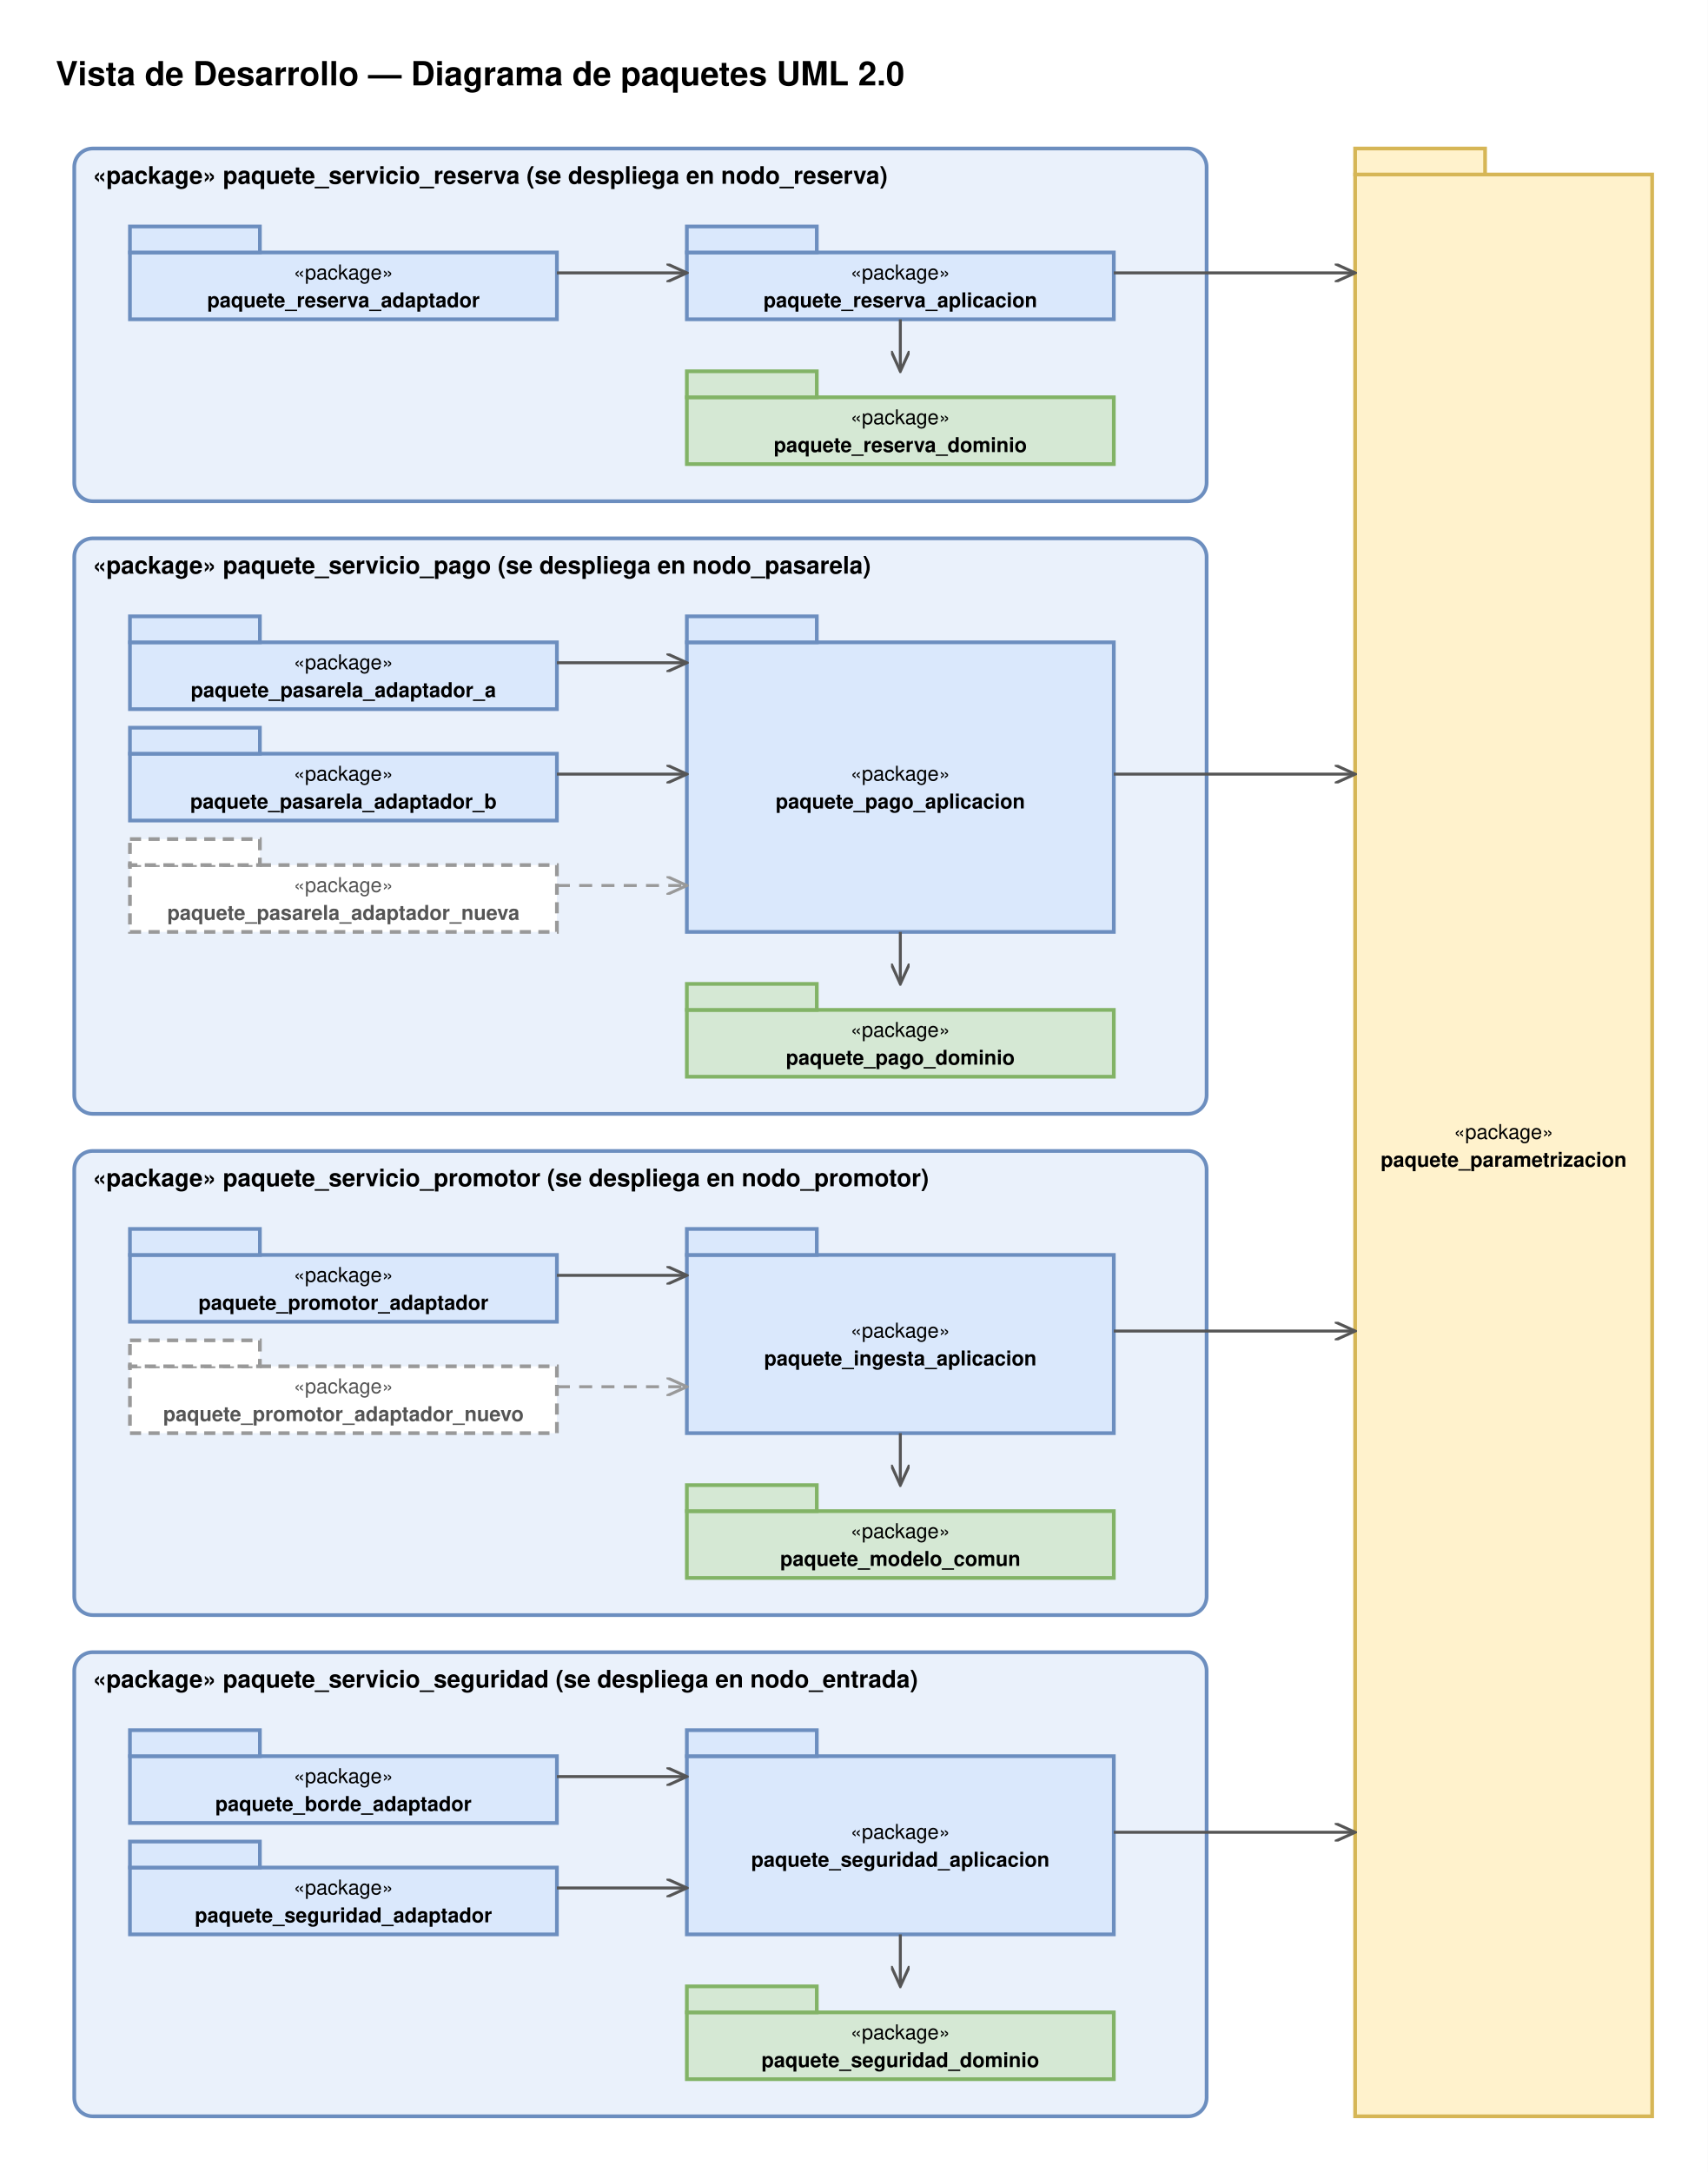
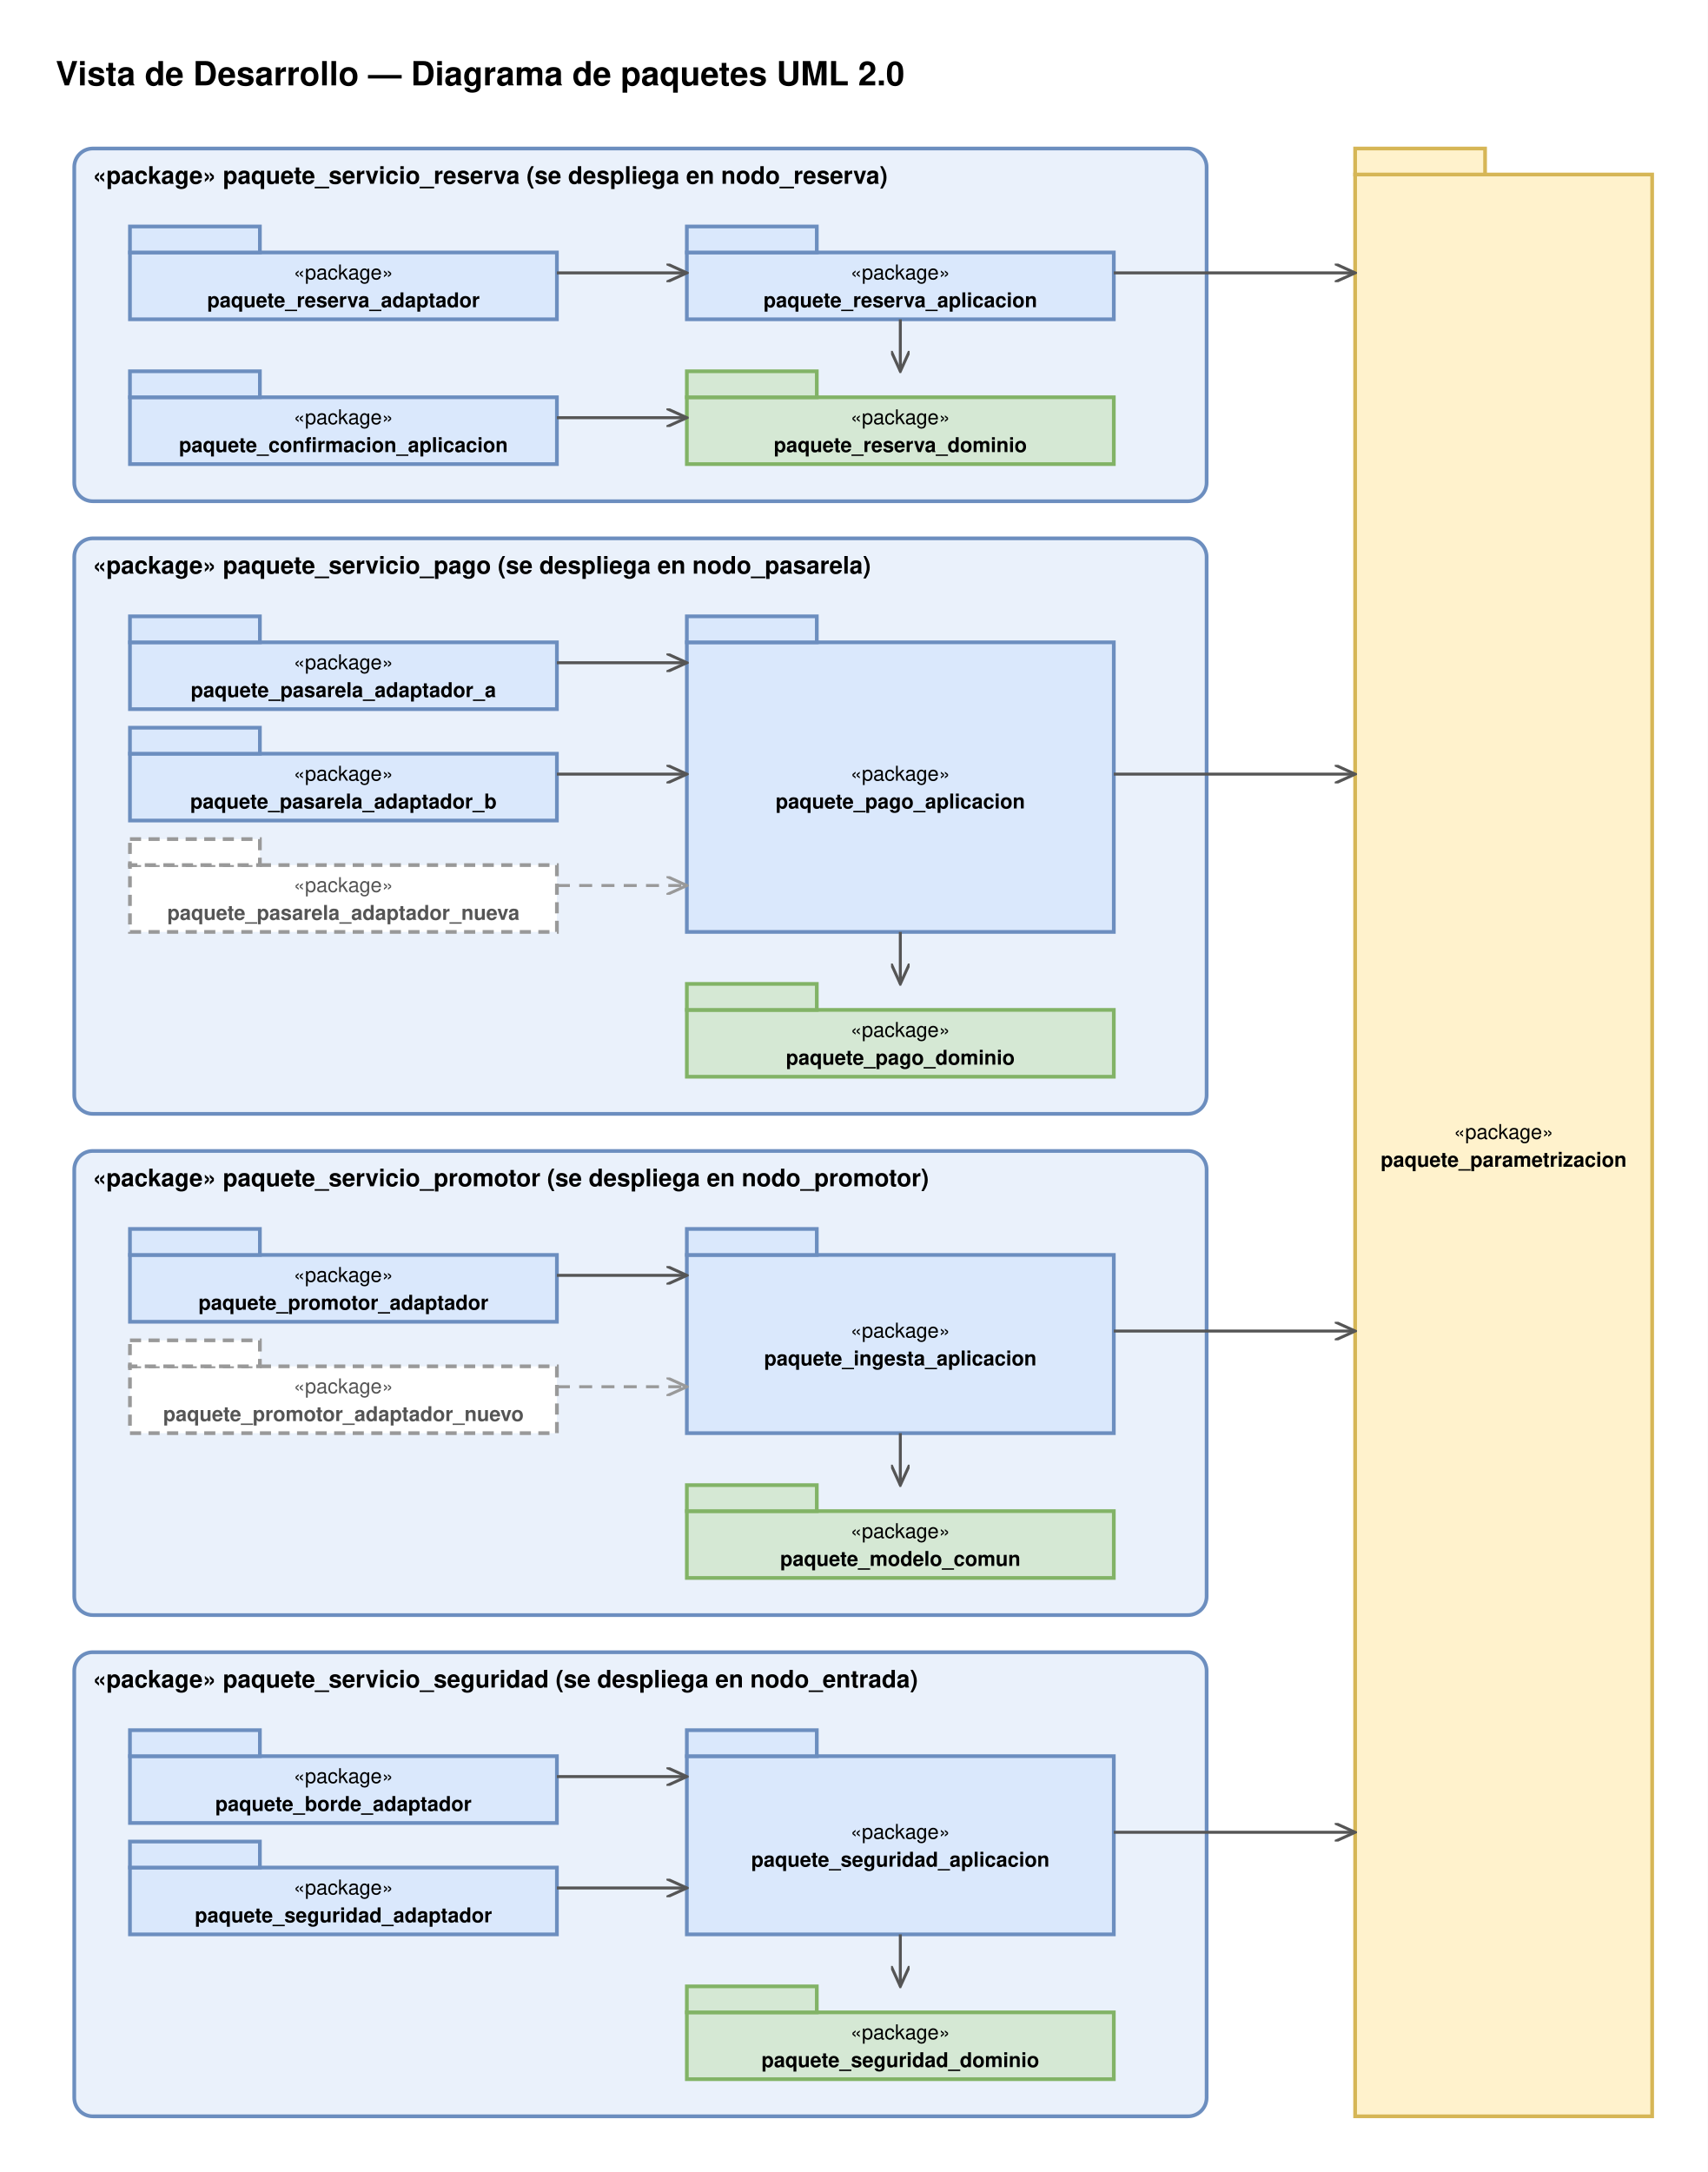
<svg xmlns="http://www.w3.org/2000/svg" width="920" height="1170" viewBox="-10 -30 920 1170" font-family="Helvetica, Arial, sans-serif">
  <rect x="-10" y="-30" width="920" height="1170" fill="white" />
  <defs>
    <marker id="ms" markerWidth="12" markerHeight="10" refX="11" refY="5" orient="auto" markerUnits="userSpaceOnUse">
      <path d="M0,0 L12,5 L0,10 z" fill="#1F3864" />
    </marker>
    <marker id="ma" markerWidth="12" markerHeight="10" refX="11" refY="5" orient="auto" markerUnits="userSpaceOnUse">
      <path d="M0,0 L11,5 L0,10" fill="none" stroke="#B45F06" stroke-width="1.6" />
    </marker>
    <marker id="md" markerWidth="12" markerHeight="10" refX="11" refY="5" orient="auto" markerUnits="userSpaceOnUse">
      <path d="M0,0 L11,5 L0,10" fill="none" stroke="#555555" stroke-width="1.6" />
    </marker>
    <marker id="mdx" markerWidth="12" markerHeight="10" refX="11" refY="5" orient="auto" markerUnits="userSpaceOnUse">
      <path d="M0,0 L11,5 L0,10" fill="none" stroke="#999999" stroke-width="1.6" />
    </marker>
    <marker id="mr" markerWidth="14" markerHeight="12" refX="13" refY="6" orient="auto" markerUnits="userSpaceOnUse">
      <path d="M0,0 L14,6 L0,12 z" fill="white" stroke="#6C8EBF" stroke-width="1.6" />
    </marker>
  </defs>
  <text x="20" y="16" font-size="18" font-weight="bold">Vista de Desarrollo — Diagrama de paquetes UML 2.0</text>
  <rect x="30" y="50" width="610" height="190" rx="10" fill="#EAF1FB" stroke="#6C8EBF" stroke-width="2" />
  <text x="40" y="69" font-size="13" font-weight="bold">«package» paquete_servicio_reserva  (se despliega en nodo_reserva)</text>
  <rect x="60" y="106" width="230" height="36" fill="#DAE8FC" stroke="#6C8EBF" stroke-width="2" />
  <rect x="60" y="92" width="70" height="14" fill="#DAE8FC" stroke="#6C8EBF" stroke-width="2" />
  <text x="175.0" y="120.5" font-size="11" text-anchor="middle" fill="#000000">«package»</text>
  <text x="175.0" y="135.5" font-size="11" text-anchor="middle" fill="#000000" font-weight="bold">paquete_reserva_adaptador</text>
  <rect x="360" y="106" width="230" height="36" fill="#DAE8FC" stroke="#6C8EBF" stroke-width="2" />
  <rect x="360" y="92" width="70" height="14" fill="#DAE8FC" stroke="#6C8EBF" stroke-width="2" />
  <text x="475.0" y="120.5" font-size="11" text-anchor="middle" fill="#000000">«package»</text>
  <text x="475.0" y="135.5" font-size="11" text-anchor="middle" fill="#000000" font-weight="bold">paquete_reserva_aplicacion</text>
  <rect x="360" y="184" width="230" height="36" fill="#D5E8D4" stroke="#82B366" stroke-width="2" />
  <rect x="360" y="170" width="70" height="14" fill="#D5E8D4" stroke="#82B366" stroke-width="2" />
  <text x="475.0" y="198.5" font-size="11" text-anchor="middle" fill="#000000">«package»</text>
  <text x="475.0" y="213.5" font-size="11" text-anchor="middle" fill="#000000" font-weight="bold">paquete_reserva_dominio</text>
+   <rect x="60" y="184" width="230" height="36" fill="#DAE8FC" stroke="#6C8EBF" stroke-width="2" />
+   <rect x="60" y="170" width="70" height="14" fill="#DAE8FC" stroke="#6C8EBF" stroke-width="2" />
+   <text x="175.0" y="198.5" font-size="11" text-anchor="middle" fill="#000000">«package»</text>
+   <text x="175.0" y="213.5" font-size="11" text-anchor="middle" fill="#000000" font-weight="bold">paquete_confirmacion_aplicacion</text>
  <rect x="30" y="260" width="610" height="310" rx="10" fill="#EAF1FB" stroke="#6C8EBF" stroke-width="2" />
  <text x="40" y="279" font-size="13" font-weight="bold">«package» paquete_servicio_pago  (se despliega en nodo_pasarela)</text>
  <rect x="60" y="316" width="230" height="36" fill="#DAE8FC" stroke="#6C8EBF" stroke-width="2" />
  <rect x="60" y="302" width="70" height="14" fill="#DAE8FC" stroke="#6C8EBF" stroke-width="2" />
  <text x="175.0" y="330.5" font-size="11" text-anchor="middle" fill="#000000">«package»</text>
  <text x="175.0" y="345.5" font-size="11" text-anchor="middle" fill="#000000" font-weight="bold">paquete_pasarela_adaptador_a</text>
  <rect x="60" y="376" width="230" height="36" fill="#DAE8FC" stroke="#6C8EBF" stroke-width="2" />
  <rect x="60" y="362" width="70" height="14" fill="#DAE8FC" stroke="#6C8EBF" stroke-width="2" />
  <text x="175.0" y="390.5" font-size="11" text-anchor="middle" fill="#000000">«package»</text>
  <text x="175.0" y="405.5" font-size="11" text-anchor="middle" fill="#000000" font-weight="bold">paquete_pasarela_adaptador_b</text>
  <rect x="60" y="436" width="230" height="36" fill="#FFFFFF" stroke="#999999" stroke-width="2" stroke-dasharray="6,4" />
  <rect x="60" y="422" width="70" height="14" fill="#FFFFFF" stroke="#999999" stroke-width="2" stroke-dasharray="6,4" />
  <text x="175.0" y="450.5" font-size="11" text-anchor="middle" fill="#555555">«package»</text>
  <text x="175.0" y="465.5" font-size="11" text-anchor="middle" fill="#555555" font-weight="bold">paquete_pasarela_adaptador_nueva</text>
  <rect x="360" y="316" width="230" height="156" fill="#DAE8FC" stroke="#6C8EBF" stroke-width="2" />
  <rect x="360" y="302" width="70" height="14" fill="#DAE8FC" stroke="#6C8EBF" stroke-width="2" />
  <text x="475.0" y="390.5" font-size="11" text-anchor="middle" fill="#000000">«package»</text>
  <text x="475.0" y="405.5" font-size="11" text-anchor="middle" fill="#000000" font-weight="bold">paquete_pago_aplicacion</text>
  <rect x="360" y="514" width="230" height="36" fill="#D5E8D4" stroke="#82B366" stroke-width="2" />
  <rect x="360" y="500" width="70" height="14" fill="#D5E8D4" stroke="#82B366" stroke-width="2" />
  <text x="475.0" y="528.5" font-size="11" text-anchor="middle" fill="#000000">«package»</text>
  <text x="475.0" y="543.5" font-size="11" text-anchor="middle" fill="#000000" font-weight="bold">paquete_pago_dominio</text>
  <rect x="30" y="590" width="610" height="250" rx="10" fill="#EAF1FB" stroke="#6C8EBF" stroke-width="2" />
  <text x="40" y="609" font-size="13" font-weight="bold">«package» paquete_servicio_promotor  (se despliega en nodo_promotor)</text>
  <rect x="60" y="646" width="230" height="36" fill="#DAE8FC" stroke="#6C8EBF" stroke-width="2" />
  <rect x="60" y="632" width="70" height="14" fill="#DAE8FC" stroke="#6C8EBF" stroke-width="2" />
  <text x="175.0" y="660.5" font-size="11" text-anchor="middle" fill="#000000">«package»</text>
  <text x="175.0" y="675.5" font-size="11" text-anchor="middle" fill="#000000" font-weight="bold">paquete_promotor_adaptador</text>
  <rect x="60" y="706" width="230" height="36" fill="#FFFFFF" stroke="#999999" stroke-width="2" stroke-dasharray="6,4" />
  <rect x="60" y="692" width="70" height="14" fill="#FFFFFF" stroke="#999999" stroke-width="2" stroke-dasharray="6,4" />
  <text x="175.0" y="720.5" font-size="11" text-anchor="middle" fill="#555555">«package»</text>
  <text x="175.0" y="735.5" font-size="11" text-anchor="middle" fill="#555555" font-weight="bold">paquete_promotor_adaptador_nuevo</text>
  <rect x="360" y="646" width="230" height="96" fill="#DAE8FC" stroke="#6C8EBF" stroke-width="2" />
  <rect x="360" y="632" width="70" height="14" fill="#DAE8FC" stroke="#6C8EBF" stroke-width="2" />
  <text x="475.0" y="690.5" font-size="11" text-anchor="middle" fill="#000000">«package»</text>
  <text x="475.0" y="705.5" font-size="11" text-anchor="middle" fill="#000000" font-weight="bold">paquete_ingesta_aplicacion</text>
  <rect x="360" y="784" width="230" height="36" fill="#D5E8D4" stroke="#82B366" stroke-width="2" />
  <rect x="360" y="770" width="70" height="14" fill="#D5E8D4" stroke="#82B366" stroke-width="2" />
  <text x="475.0" y="798.5" font-size="11" text-anchor="middle" fill="#000000">«package»</text>
  <text x="475.0" y="813.5" font-size="11" text-anchor="middle" fill="#000000" font-weight="bold">paquete_modelo_comun</text>
  <rect x="30" y="860" width="610" height="250" rx="10" fill="#EAF1FB" stroke="#6C8EBF" stroke-width="2" />
  <text x="40" y="879" font-size="13" font-weight="bold">«package» paquete_servicio_seguridad  (se despliega en nodo_entrada)</text>
  <rect x="60" y="916" width="230" height="36" fill="#DAE8FC" stroke="#6C8EBF" stroke-width="2" />
  <rect x="60" y="902" width="70" height="14" fill="#DAE8FC" stroke="#6C8EBF" stroke-width="2" />
  <text x="175.0" y="930.5" font-size="11" text-anchor="middle" fill="#000000">«package»</text>
  <text x="175.0" y="945.5" font-size="11" text-anchor="middle" fill="#000000" font-weight="bold">paquete_borde_adaptador</text>
  <rect x="60" y="976" width="230" height="36" fill="#DAE8FC" stroke="#6C8EBF" stroke-width="2" />
  <rect x="60" y="962" width="70" height="14" fill="#DAE8FC" stroke="#6C8EBF" stroke-width="2" />
  <text x="175.0" y="990.5" font-size="11" text-anchor="middle" fill="#000000">«package»</text>
  <text x="175.0" y="1005.5" font-size="11" text-anchor="middle" fill="#000000" font-weight="bold">paquete_seguridad_adaptador</text>
  <rect x="360" y="916" width="230" height="96" fill="#DAE8FC" stroke="#6C8EBF" stroke-width="2" />
  <rect x="360" y="902" width="70" height="14" fill="#DAE8FC" stroke="#6C8EBF" stroke-width="2" />
  <text x="475.0" y="960.5" font-size="11" text-anchor="middle" fill="#000000">«package»</text>
  <text x="475.0" y="975.5" font-size="11" text-anchor="middle" fill="#000000" font-weight="bold">paquete_seguridad_aplicacion</text>
  <rect x="360" y="1054" width="230" height="36" fill="#D5E8D4" stroke="#82B366" stroke-width="2" />
  <rect x="360" y="1040" width="70" height="14" fill="#D5E8D4" stroke="#82B366" stroke-width="2" />
  <text x="475.0" y="1068.5" font-size="11" text-anchor="middle" fill="#000000">«package»</text>
  <text x="475.0" y="1083.5" font-size="11" text-anchor="middle" fill="#000000" font-weight="bold">paquete_seguridad_dominio</text>
  <rect x="720" y="64" width="160" height="1046" fill="#FFF2CC" stroke="#D6B656" stroke-width="2" />
  <rect x="720" y="50" width="70" height="14" fill="#FFF2CC" stroke="#D6B656" stroke-width="2" />
  <text x="800.0" y="583.5" font-size="11" text-anchor="middle" fill="#000000">«package»</text>
  <text x="800.0" y="598.5" font-size="11" text-anchor="middle" fill="#000000" font-weight="bold">paquete_parametrizacion</text>
  <polyline points="290,117 360,117" fill="none" stroke="#555555" stroke-width="1.6" marker-end="url(#md)" />
  <polyline points="475,142 475,170" fill="none" stroke="#555555" stroke-width="1.6" marker-end="url(#md)" />
+   <polyline points="290,195 360,195" fill="none" stroke="#555555" stroke-width="1.6" marker-end="url(#md)" />
  <polyline points="290,327 360,327" fill="none" stroke="#555555" stroke-width="1.6" marker-end="url(#md)" />
  <polyline points="290,387 360,387" fill="none" stroke="#555555" stroke-width="1.6" marker-end="url(#md)" />
  <polyline points="290,447 360,447" fill="none" stroke="#999999" stroke-width="1.6" stroke-dasharray="7,5" marker-end="url(#mdx)" />
  <polyline points="475,472 475,500" fill="none" stroke="#555555" stroke-width="1.6" marker-end="url(#md)" />
  <polyline points="290,657 360,657" fill="none" stroke="#555555" stroke-width="1.6" marker-end="url(#md)" />
  <polyline points="290,717 360,717" fill="none" stroke="#999999" stroke-width="1.6" stroke-dasharray="7,5" marker-end="url(#mdx)" />
  <polyline points="475,742 475,770" fill="none" stroke="#555555" stroke-width="1.6" marker-end="url(#md)" />
  <polyline points="290,927 360,927" fill="none" stroke="#555555" stroke-width="1.6" marker-end="url(#md)" />
  <polyline points="290,987 360,987" fill="none" stroke="#555555" stroke-width="1.6" marker-end="url(#md)" />
  <polyline points="475,1012 475,1040" fill="none" stroke="#555555" stroke-width="1.6" marker-end="url(#md)" />
  <polyline points="590,117 720,117" fill="none" stroke="#555555" stroke-width="1.6" marker-end="url(#md)" />
  <polyline points="590,387 720,387" fill="none" stroke="#555555" stroke-width="1.6" marker-end="url(#md)" />
  <polyline points="590,687 720,687" fill="none" stroke="#555555" stroke-width="1.6" marker-end="url(#md)" />
  <polyline points="590,957 720,957" fill="none" stroke="#555555" stroke-width="1.6" marker-end="url(#md)" />
</svg>
